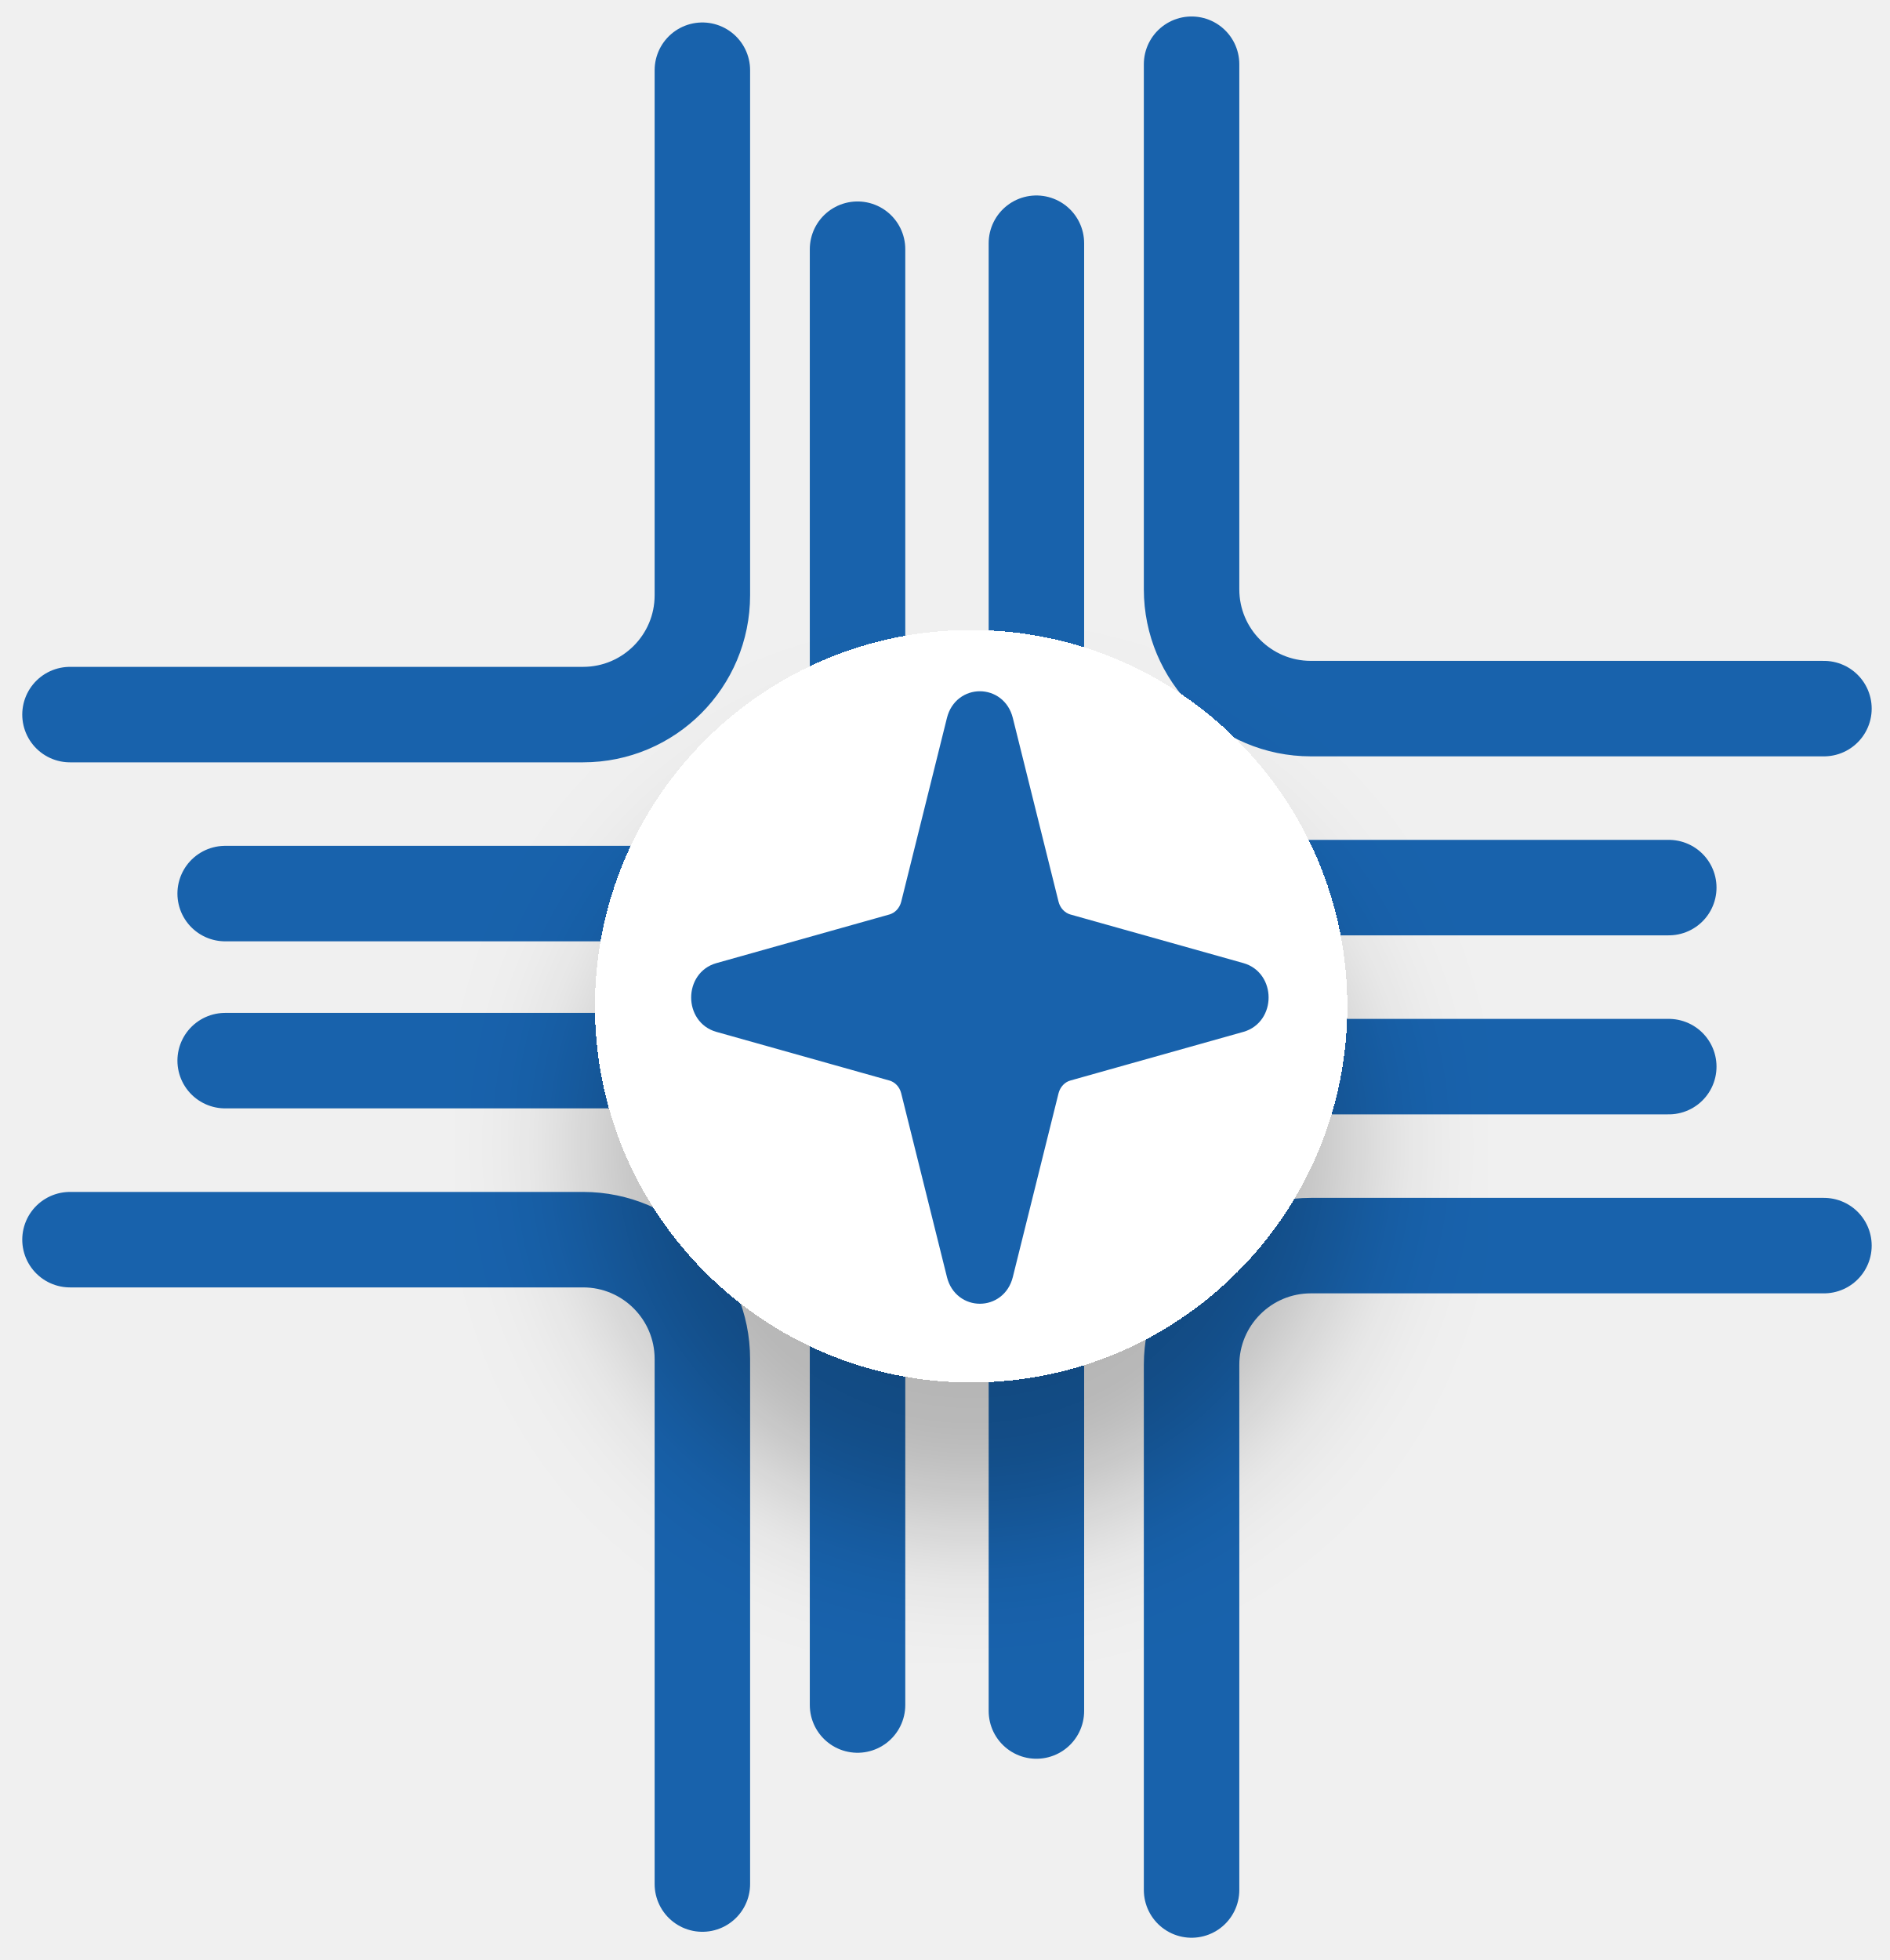
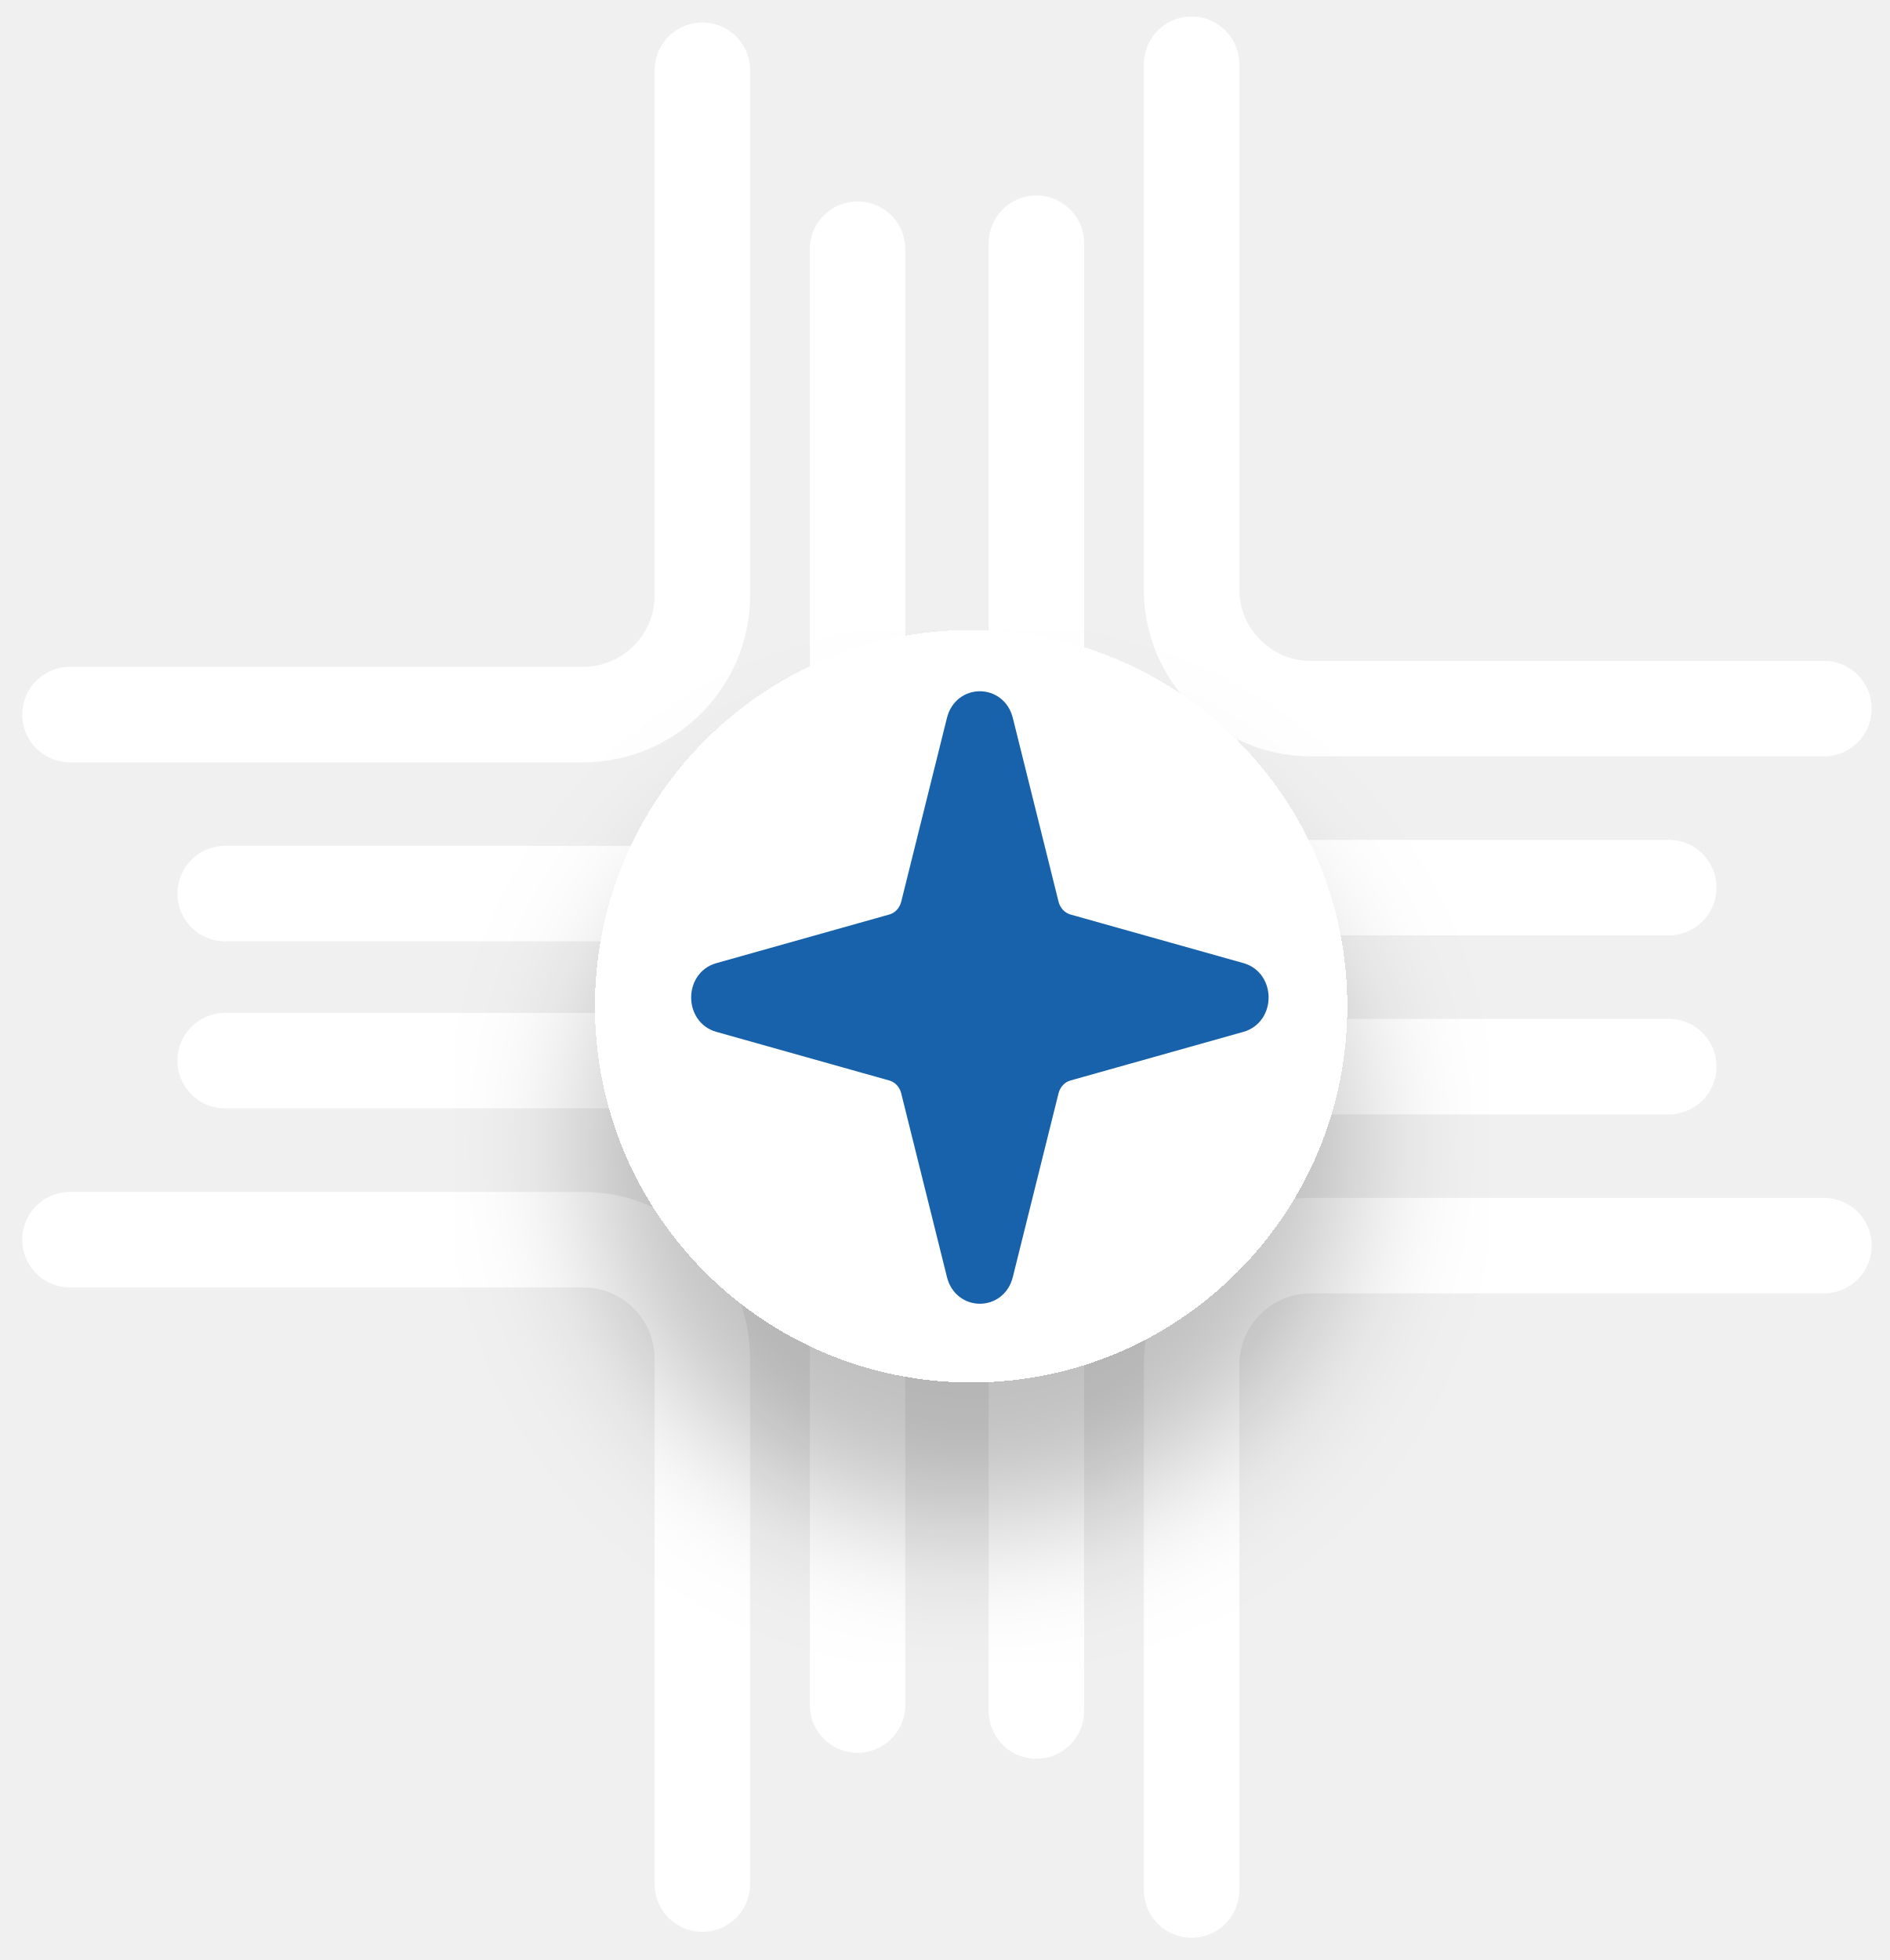
<svg xmlns="http://www.w3.org/2000/svg" width="54" height="56" viewBox="0 0 54 56" fill="none">
-   <path d="M20.07 53.83V38.828C20.07 36.945 18.544 35.419 16.661 35.419H2" stroke="#1862AC" stroke-width="2.728" stroke-linecap="round" />
-   <path d="M24.504 48.715V33.714C24.504 31.831 22.977 30.304 21.094 30.304H6.434" stroke="#1862AC" stroke-width="2.728" stroke-linecap="round" />
-   <path d="M20.07 2.006V17.007C20.07 18.89 18.544 20.417 16.661 20.417H2" stroke="#1862AC" stroke-width="2.728" stroke-linecap="round" />
-   <path d="M24.504 7.12V22.122C24.504 24.005 22.977 25.531 21.094 25.531H6.434" stroke="#1862AC" stroke-width="2.728" stroke-linecap="round" />
-   <path d="M34.049 54V38.998C34.049 37.115 35.575 35.589 37.458 35.589H52.119" stroke="#1862AC" stroke-width="2.728" stroke-linecap="round" />
-   <path d="M29.615 48.886V33.884C29.615 32.001 31.142 30.475 33.025 30.475H47.685" stroke="#1862AC" stroke-width="2.728" stroke-linecap="round" />
-   <path d="M34.049 1.835V16.837C34.049 18.72 35.575 20.246 37.458 20.246H52.119" stroke="#1862AC" stroke-width="2.728" stroke-linecap="round" />
-   <path d="M29.615 6.949V21.951C29.615 23.834 31.142 25.36 33.025 25.36H47.685" stroke="#1862AC" stroke-width="2.728" stroke-linecap="round" />
+   <path d="M20.07 53.83V38.828C20.07 36.945 18.544 35.419 16.661 35.419H2" stroke="white" stroke-width="2.728" stroke-linecap="round" />
+   <path d="M24.504 48.715V33.714C24.504 31.831 22.977 30.304 21.094 30.304H6.434" stroke="white" stroke-width="2.728" stroke-linecap="round" />
+   <path d="M20.07 2.006V17.007C20.07 18.89 18.544 20.417 16.661 20.417H2" stroke="white" stroke-width="2.728" stroke-linecap="round" />
+   <path d="M24.504 7.12V22.122C24.504 24.005 22.977 25.531 21.094 25.531H6.434" stroke="white" stroke-width="2.728" stroke-linecap="round" />
+   <path d="M34.049 54V38.998C34.049 37.115 35.575 35.589 37.458 35.589H52.119" stroke="white" stroke-width="2.728" stroke-linecap="round" />
+   <path d="M29.615 48.886V33.884C29.615 32.001 31.142 30.475 33.025 30.475H47.685" stroke="white" stroke-width="2.728" stroke-linecap="round" />
+   <path d="M34.049 1.835V16.837C34.049 18.72 35.575 20.246 37.458 20.246H52.119" stroke="white" stroke-width="2.728" stroke-linecap="round" />
+   <path d="M29.615 6.949V21.951C29.615 23.834 31.142 25.36 33.025 25.36H47.685" stroke="white" stroke-width="2.728" stroke-linecap="round" />
  <g filter="url(#filter0_d_1252_283)">
    <rect x="17" y="18" width="21.5" height="21.5" rx="10.75" fill="white" shape-rendering="crispEdges" />
    <path d="M28.698 20.571L30.005 25.823C30.038 25.954 30.103 26.074 30.193 26.169C30.283 26.265 30.396 26.334 30.519 26.369L35.463 27.758C36.179 27.96 36.179 29.039 35.463 29.241L30.519 30.631C30.395 30.666 30.283 30.734 30.193 30.83C30.103 30.926 30.038 31.046 30.005 31.176L28.698 36.429C28.508 37.19 27.492 37.19 27.302 36.429L25.994 31.176C25.962 31.045 25.897 30.926 25.807 30.83C25.716 30.734 25.604 30.665 25.481 30.631L20.537 29.241C19.821 29.04 19.821 27.96 20.537 27.759L25.481 26.369C25.605 26.334 25.717 26.265 25.807 26.17C25.897 26.074 25.962 25.954 25.995 25.823L27.302 20.57C27.492 19.81 28.508 19.81 28.698 20.571Z" fill="#1862AC" stroke="#1862AC" stroke-width="0.5" stroke-linecap="round" stroke-linejoin="round" />
  </g>
  <defs>
    <filter id="filter0_d_1252_283" x="13" y="18" width="29.5" height="29.5" filterUnits="userSpaceOnUse" color-interpolation-filters="sRGB">
      <feFlood flood-opacity="0" result="BackgroundImageFix" />
      <feColorMatrix in="SourceAlpha" type="matrix" values="0 0 0 0 0 0 0 0 0 0 0 0 0 0 0 0 0 0 127 0" result="hardAlpha" />
      <feOffset dy="4" />
      <feGaussianBlur stdDeviation="2" />
      <feComposite in2="hardAlpha" operator="out" />
      <feColorMatrix type="matrix" values="0 0 0 0 0 0 0 0 0 0 0 0 0 0 0 0 0 0 0.25 0" />
      <feBlend mode="normal" in2="BackgroundImageFix" result="effect1_dropShadow_1252_283" />
      <feBlend mode="normal" in="SourceGraphic" in2="effect1_dropShadow_1252_283" result="shape" />
    </filter>
  </defs>
</svg>
